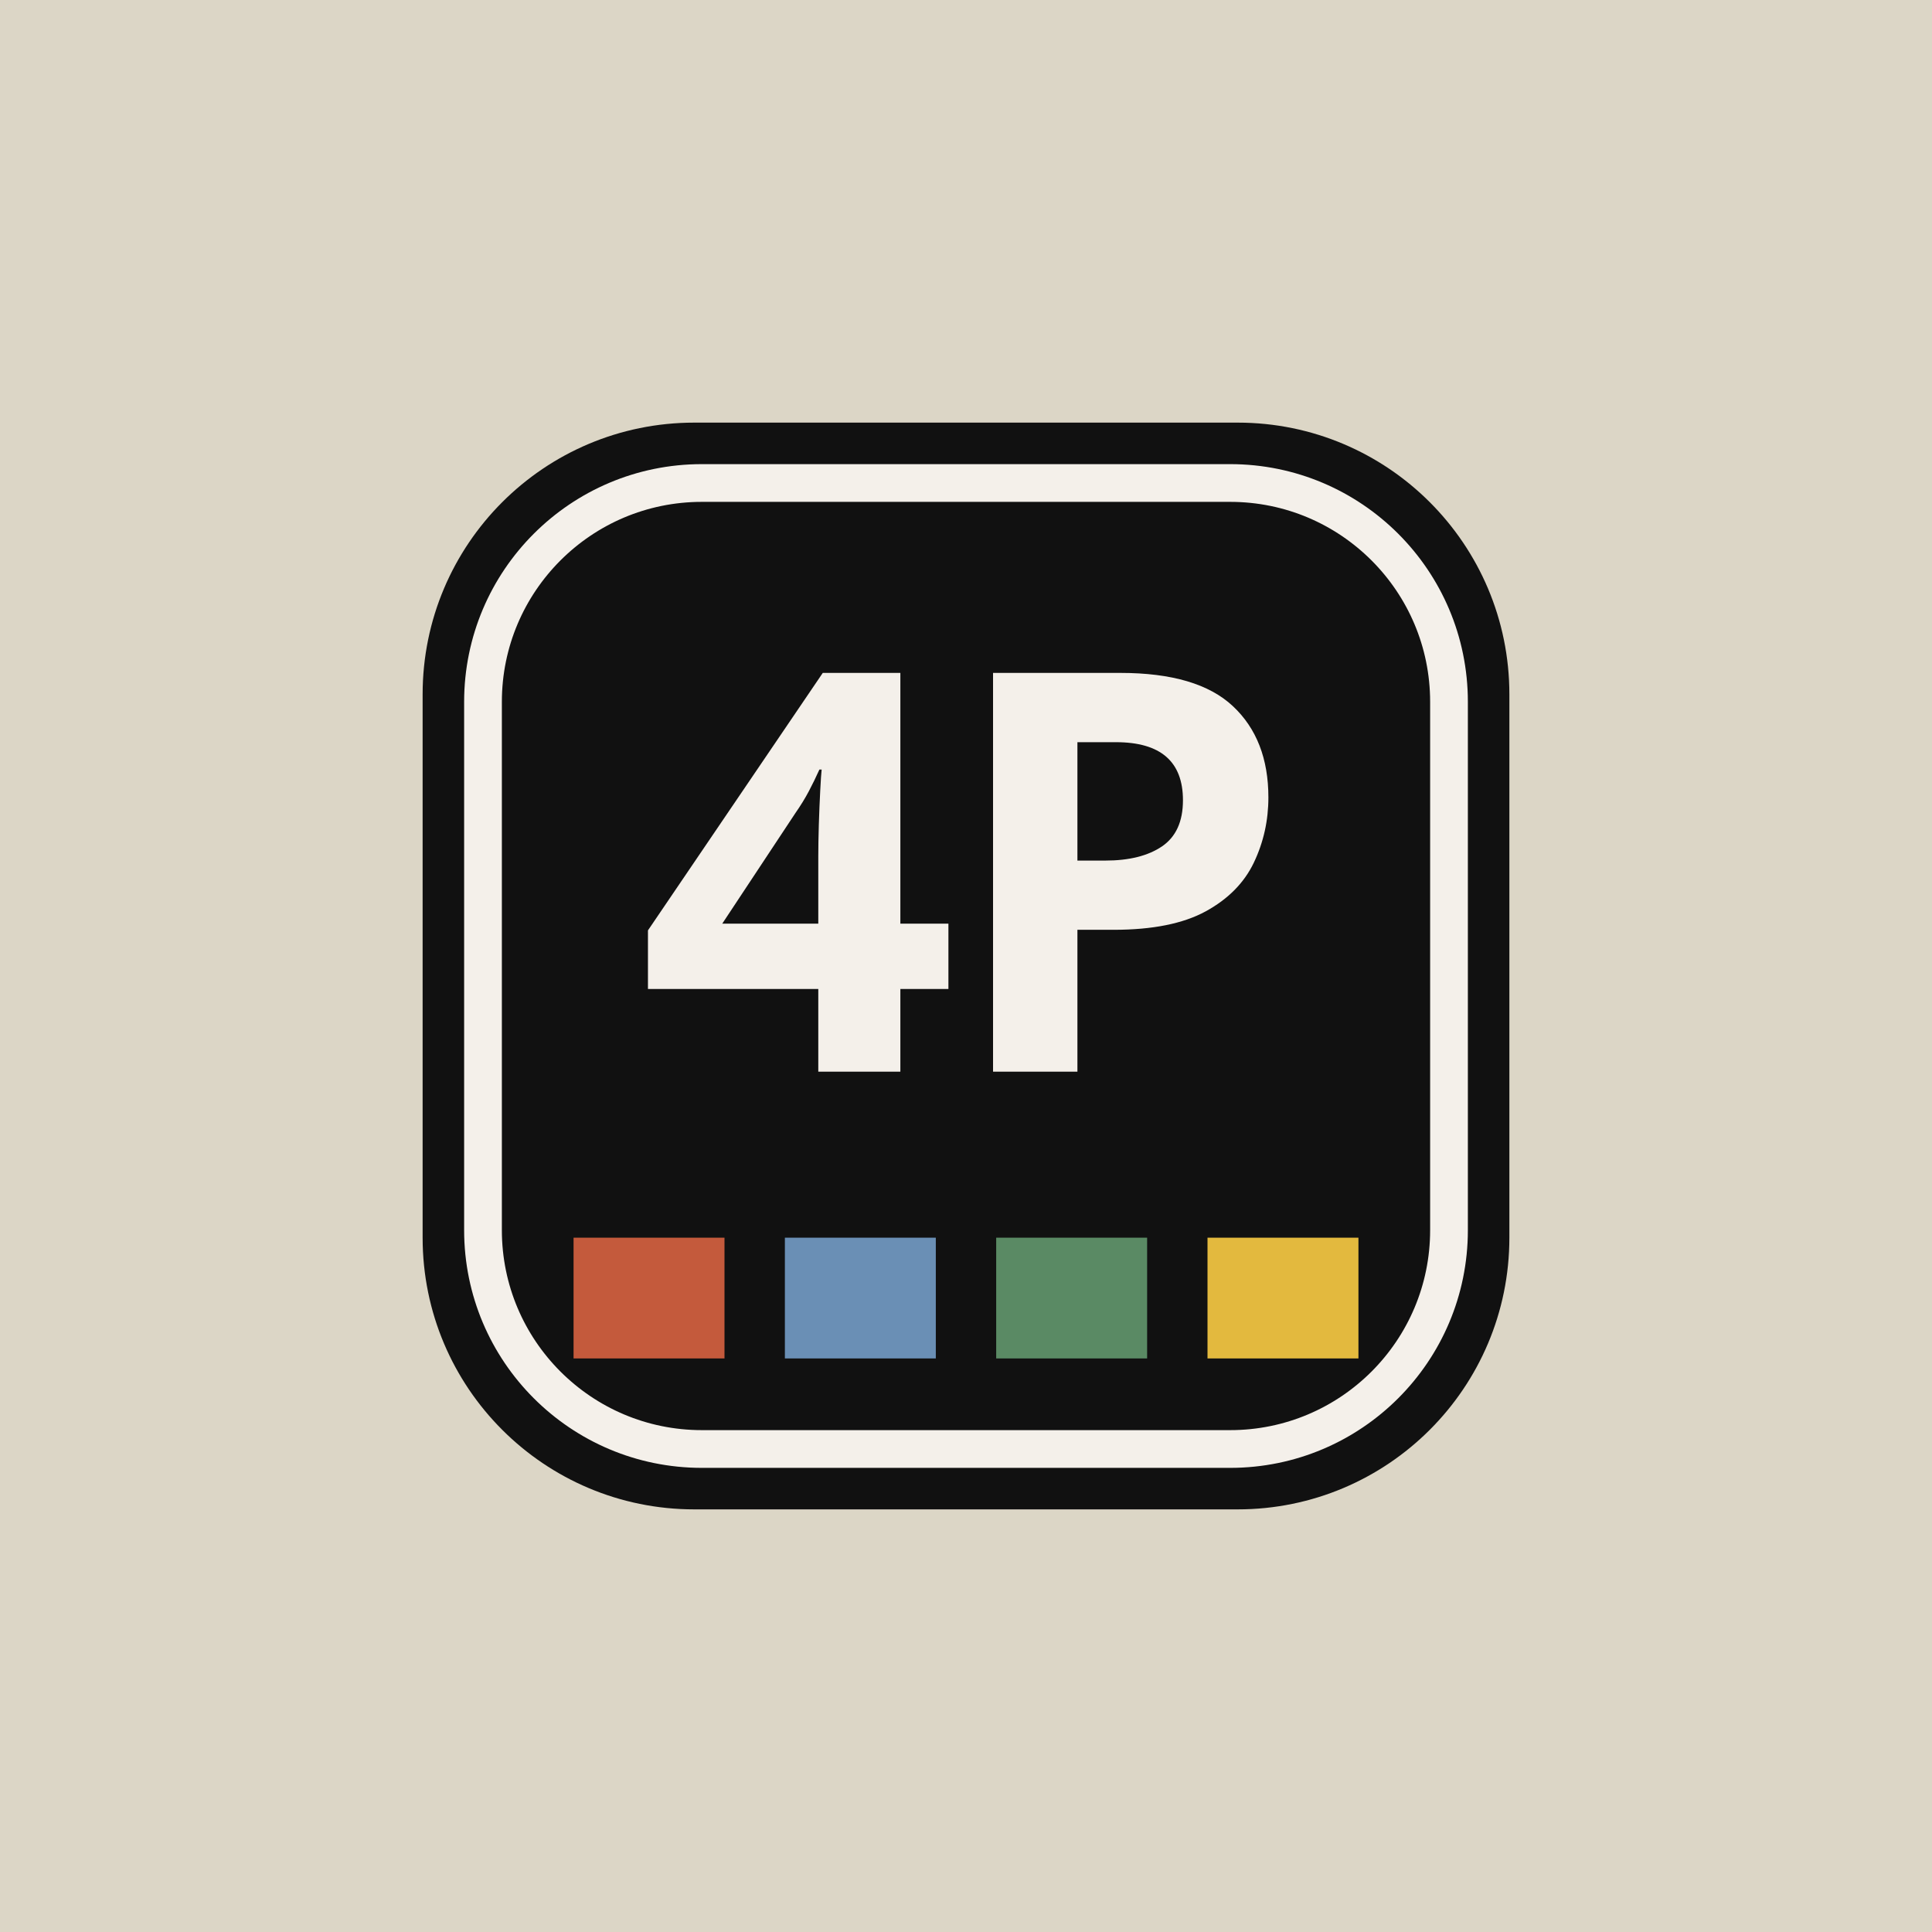
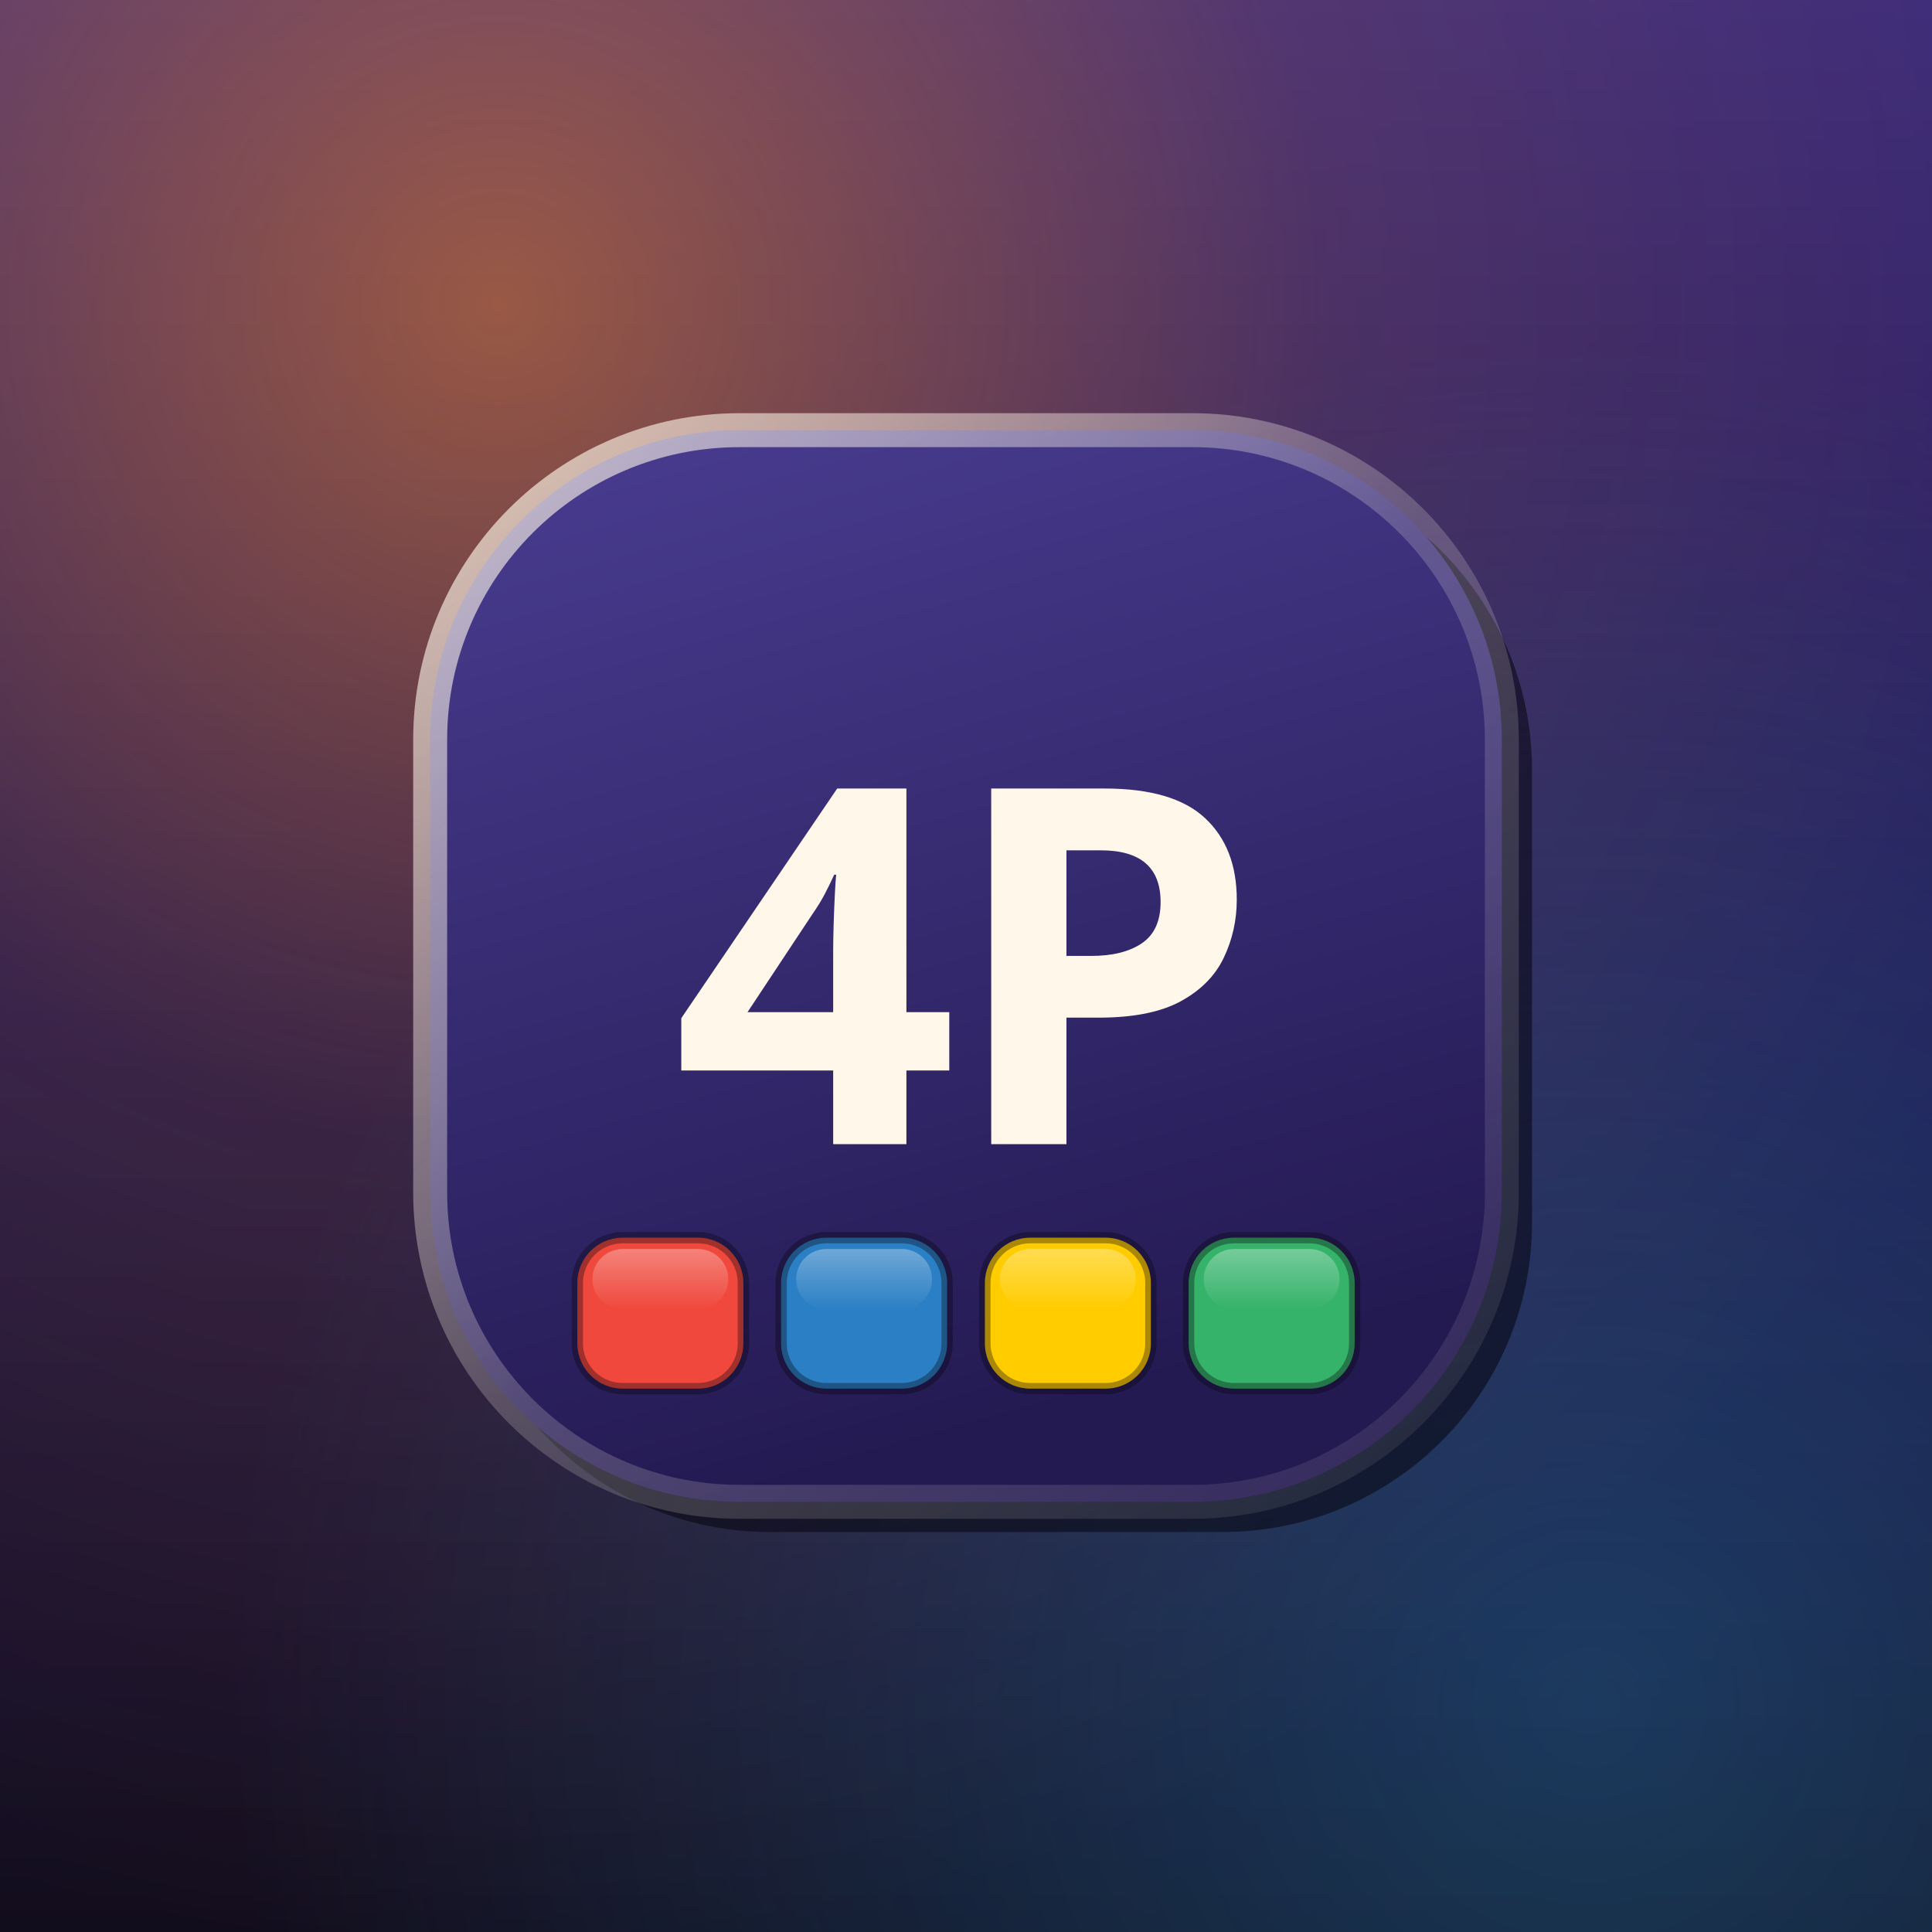
<svg xmlns="http://www.w3.org/2000/svg" viewBox="0 0 512 512" width="512" height="512">
-   <rect width="512" height="512" fill="#DCD6C6" />
-   <g transform="translate(256, 256)">
-     <rect x="-144" y="-144" width="288" height="288" rx="72" fill="#111111" />
-     <rect x="-128" y="-128" width="256" height="256" rx="58" fill="none" stroke="#F4F0EA" stroke-width="10" />
-     <text x="0" y="28" font-family="'Space Grotesk', 'Arial Black', sans-serif" font-size="148" font-weight="900" fill="#F4F0EA" text-anchor="middle" letter-spacing="-4">4P</text>
-     <rect x="-104" y="72" width="40" height="32" fill="#C45A3C" />
-     <rect x="-48" y="72" width="40" height="32" fill="#6A8FB5" />
-     <rect x="8" y="72" width="40" height="32" fill="#5A8A64" />
-     <rect x="64" y="72" width="40" height="32" fill="#E3B93E" />
+   <defs>
+     <linearGradient id="bg" x1="0" y1="0" x2="0" y2="1">
+       <stop offset="0" stop-color="#3b2b7d" />
+       <stop offset="0.5" stop-color="#221852" />
+       <stop offset="1" stop-color="#120d1c" />
+     </linearGradient>
+     <radialGradient id="glow" cx="0.26" cy="0.16" r="0.85">
+       <stop offset="0" stop-color="#ff8c1a" stop-opacity="0.5" />
+       <stop offset="0.5" stop-color="#ff8c1a" stop-opacity="0.12" />
+       <stop offset="1" stop-color="#ff8c1a" stop-opacity="0" />
+     </radialGradient>
+     <radialGradient id="glow2" cx="0.82" cy="0.88" r="0.7">
+       <stop offset="0" stop-color="#2ba6e8" stop-opacity="0.28" />
+       <stop offset="1" stop-color="#2ba6e8" stop-opacity="0" />
+     </radialGradient>
+     <linearGradient id="badge" x1="0" y1="0" x2="0.28" y2="1">
+       <stop offset="0" stop-color="#4a3d92" />
+       <stop offset="1" stop-color="#241a52" />
+     </linearGradient>
+     <linearGradient id="bevel" x1="0" y1="0" x2="1" y2="1">
+       <stop offset="0" stop-color="#fff8ea" stop-opacity="0.72" />
+       <stop offset="0.5" stop-color="#fff8ea" stop-opacity="0.2" />
+       <stop offset="1" stop-color="#fff8ea" stop-opacity="0.06" />
+     </linearGradient>
+     <linearGradient id="chipGloss" x1="0" y1="0" x2="0" y2="1">
+       <stop offset="0" stop-color="#ffffff" stop-opacity="0.32" />
+       <stop offset="1" stop-color="#ffffff" stop-opacity="0" />
+     </linearGradient>
+   </defs>
+   <rect width="512" height="512" fill="url(#bg)" />
+   <rect width="512" height="512" fill="url(#glow)" />
+   <rect width="512" height="512" fill="url(#glow2)" />
+   <g transform="translate(256,256)">
+     <rect x="-134" y="-134" width="284" height="284" rx="82" fill="#06040e" opacity="0.55" />
+     <rect x="-142" y="-142" width="284" height="284" rx="82" fill="url(#badge)" stroke="url(#bevel)" stroke-width="9" />
+     <text x="0" y="-4" text-anchor="middle" dominant-baseline="central" font-family="'Fredoka','Arial Black','Space Grotesk',sans-serif" font-size="132" font-weight="700" letter-spacing="-3" fill="#fff8ea">4P</text>
+     <g transform="translate(0,72)">
+       <g transform="translate(-103,0)">
+         <rect width="44" height="40" rx="12" fill="#f0483c" stroke="#06040e" stroke-opacity="0.34" stroke-width="3" />
+         <rect x="4" y="3" width="36" height="16" rx="8" fill="url(#chipGloss)" />
+       </g>
+       <g transform="translate(-49,0)">
+         <rect width="44" height="40" rx="12" fill="#2b7fc4" stroke="#06040e" stroke-opacity="0.34" stroke-width="3" />
+         <rect x="4" y="3" width="36" height="16" rx="8" fill="url(#chipGloss)" />
+       </g>
+       <g transform="translate(5,0)">
+         <rect width="44" height="40" rx="12" fill="#ffcc00" stroke="#06040e" stroke-opacity="0.34" stroke-width="3" />
+         <rect x="4" y="3" width="36" height="16" rx="8" fill="url(#chipGloss)" />
+       </g>
+       <g transform="translate(59,0)">
+         <rect width="44" height="40" rx="12" fill="#35b36a" stroke="#06040e" stroke-opacity="0.34" stroke-width="3" />
+         <rect x="4" y="3" width="36" height="16" rx="8" fill="url(#chipGloss)" />
+       </g>
+     </g>
  </g>
</svg>
